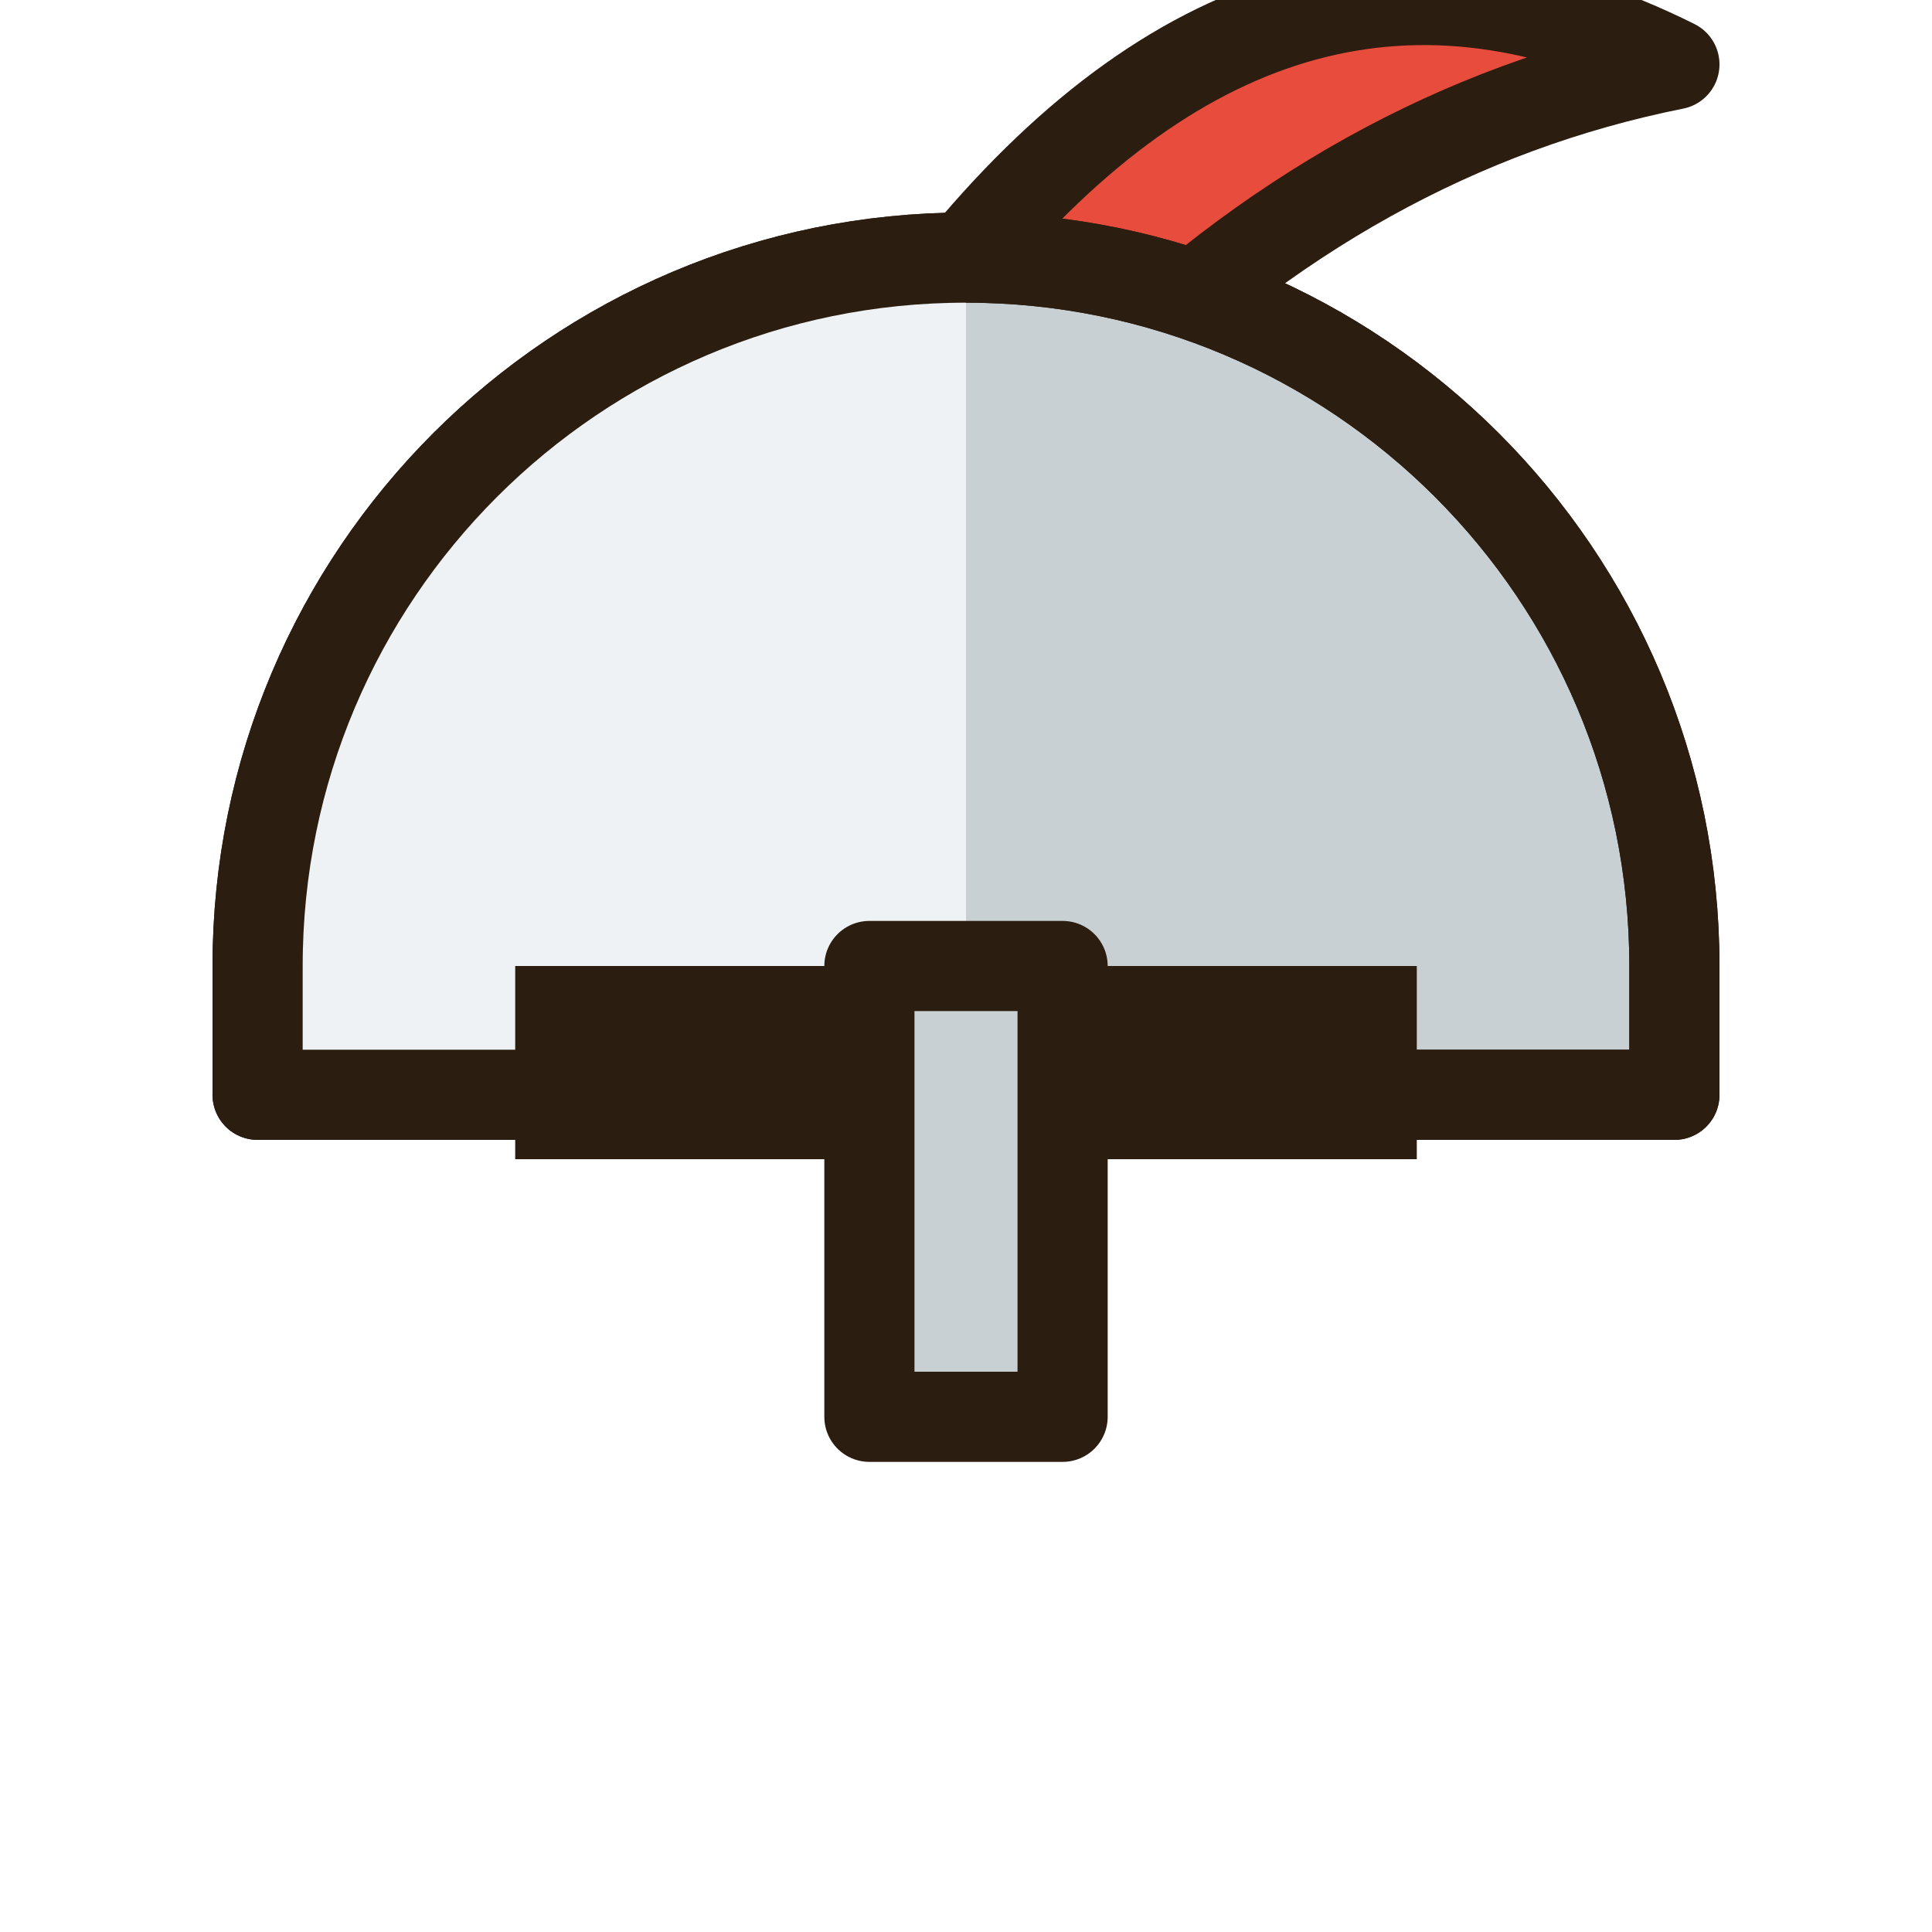
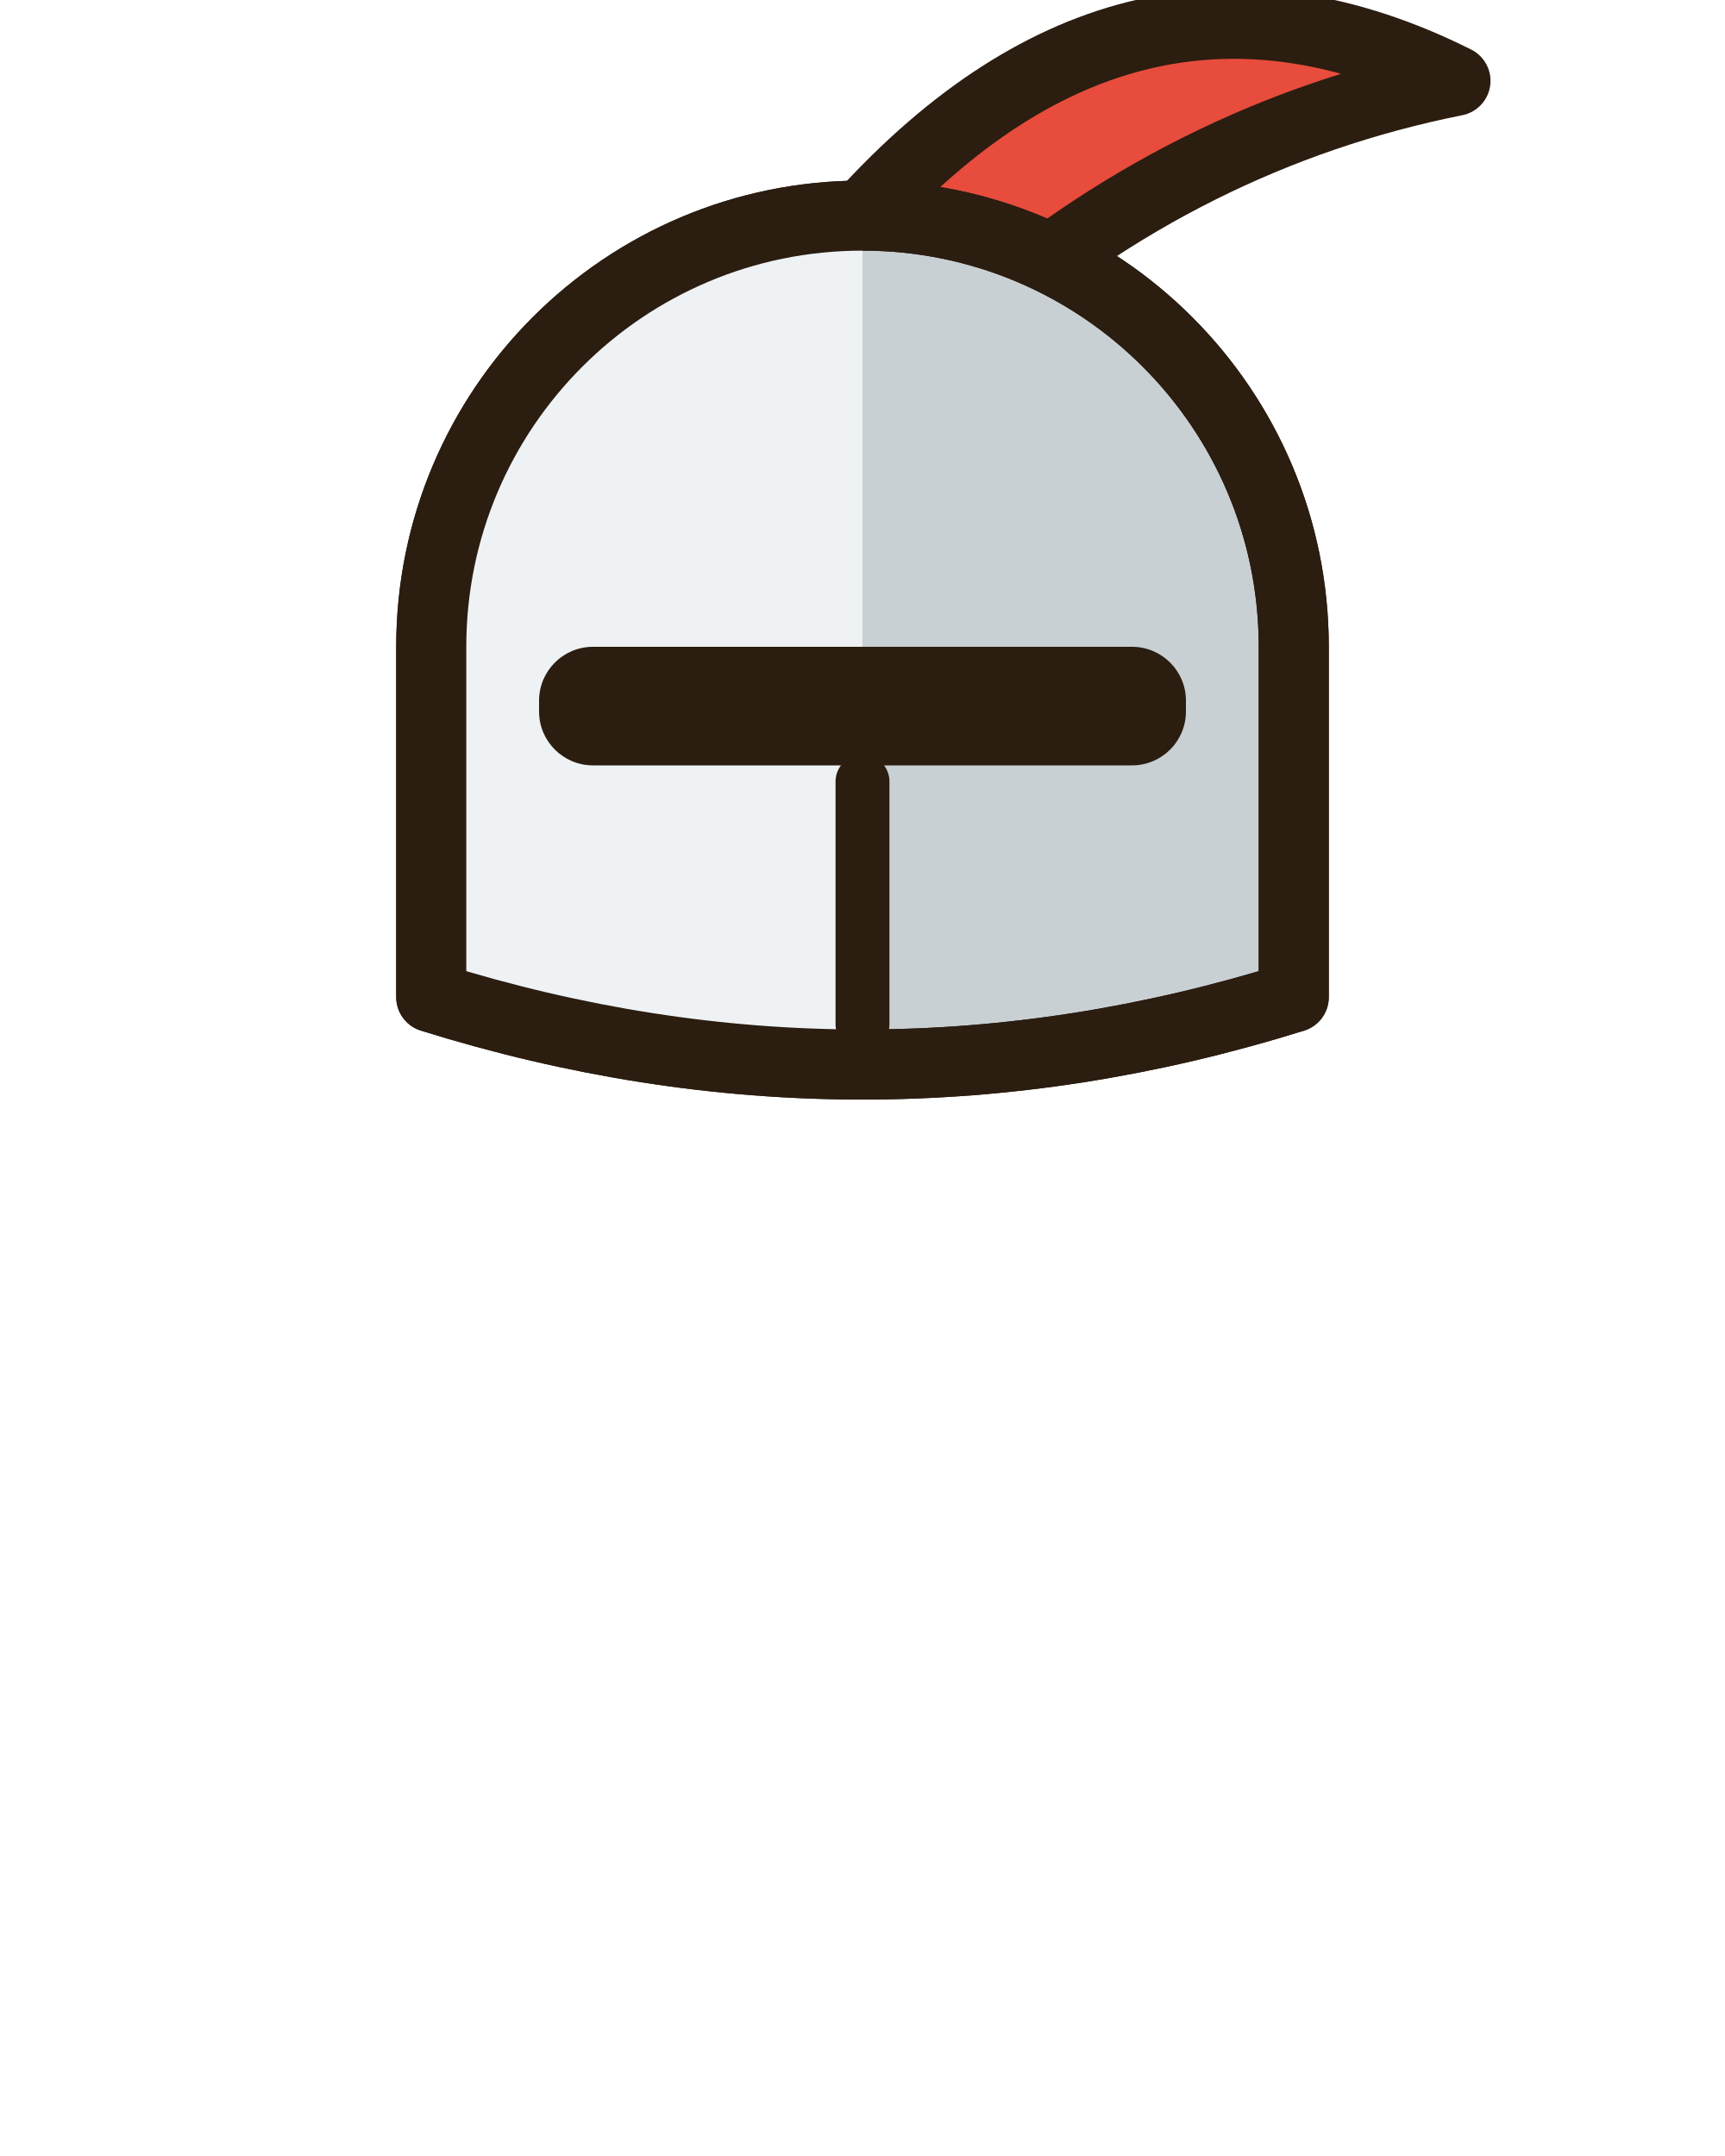
- <svg xmlns="http://www.w3.org/2000/svg" width="60" height="60" viewBox="0 0 30 30">
-   <g stroke="#2b1d10" stroke-width="1.4" stroke-linejoin="round">
-     <path d="M15 4 Q20 -2 26 1 Q21 2 17 6 Z" fill="#e74c3c" />
-     <path d="M4 15 A11 11 0 0 1 26 15 L26 17 L4 17 Z" fill="#c9d0d4" />
-     <path d="M4 15 A11 11 0 0 1 15 4 L15 17 L4 17 Z" fill="#eef2f4" stroke="none" />
-     <path d="M4 15 A11 11 0 0 1 26 15 L26 17 L4 17 Z" fill="none" />
-     <rect x="8" y="15" width="14" height="3" fill="#2b1d10" stroke="none" />
-     <rect x="13.5" y="15" width="3" height="7" fill="#c9d0d4" />
+ <svg xmlns="http://www.w3.org/2000/svg" width="64" height="80" viewBox="0 0 32 40">
+   <g stroke="#2b1d10" stroke-width="1.3" stroke-linejoin="round" stroke-linecap="round">
+     <path d="M16 4 Q21 -1.5 27 1.5 Q22 2.5 18 6 Z" fill="#e74c3c" />
+     <path d="M8 12 A8 8 0 0 1 24 12 L24 18.5 Q16 21 8 18.5 Z" fill="#c9d0d4" />
+     <path d="M8 12 A8 8 0 0 1 16 4 L16 20 Q12 19.8 8 18.5 Z" fill="#eef2f4" stroke="none" />
+     <path d="M8 12 A8 8 0 0 1 24 12 L24 18.5 Q16 21 8 18.5 Z" fill="none" />
+     <rect x="10" y="12" width="12" height="2.2" rx="1" fill="#2b1d10" stroke="none" />
+     <line x1="16" y1="14.5" x2="16" y2="19" stroke-width="1" />
  </g>
</svg>
